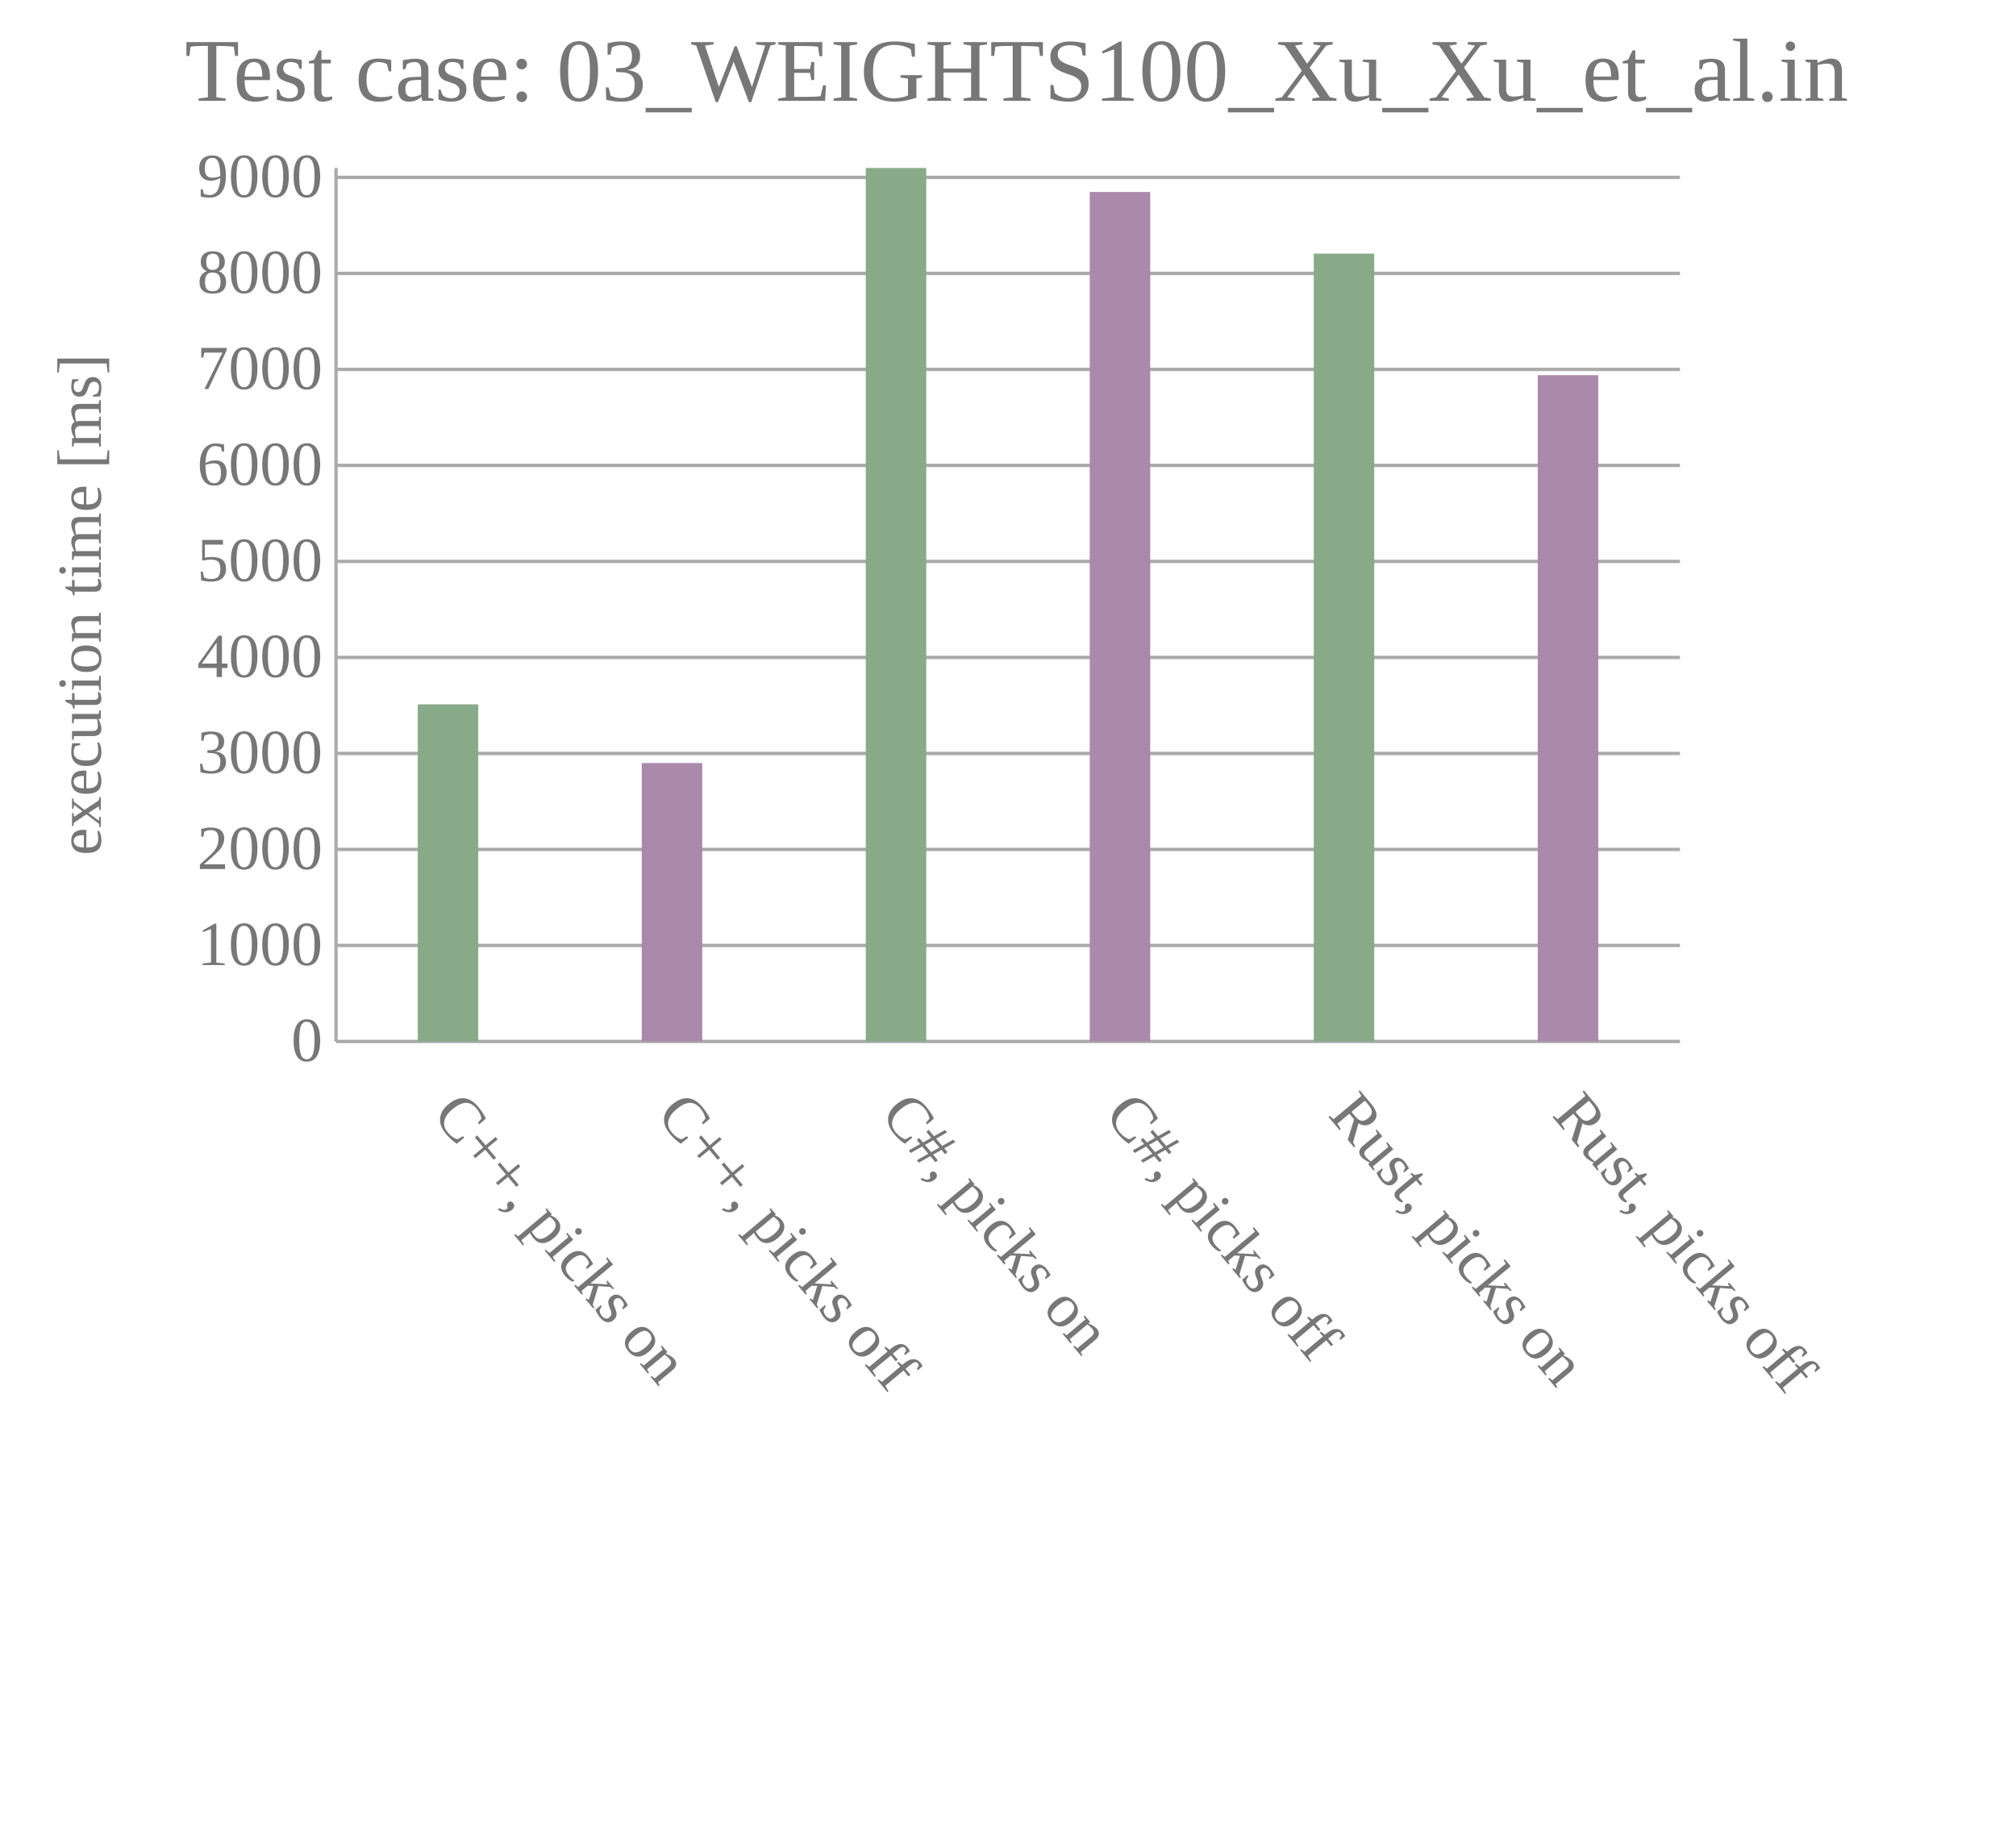
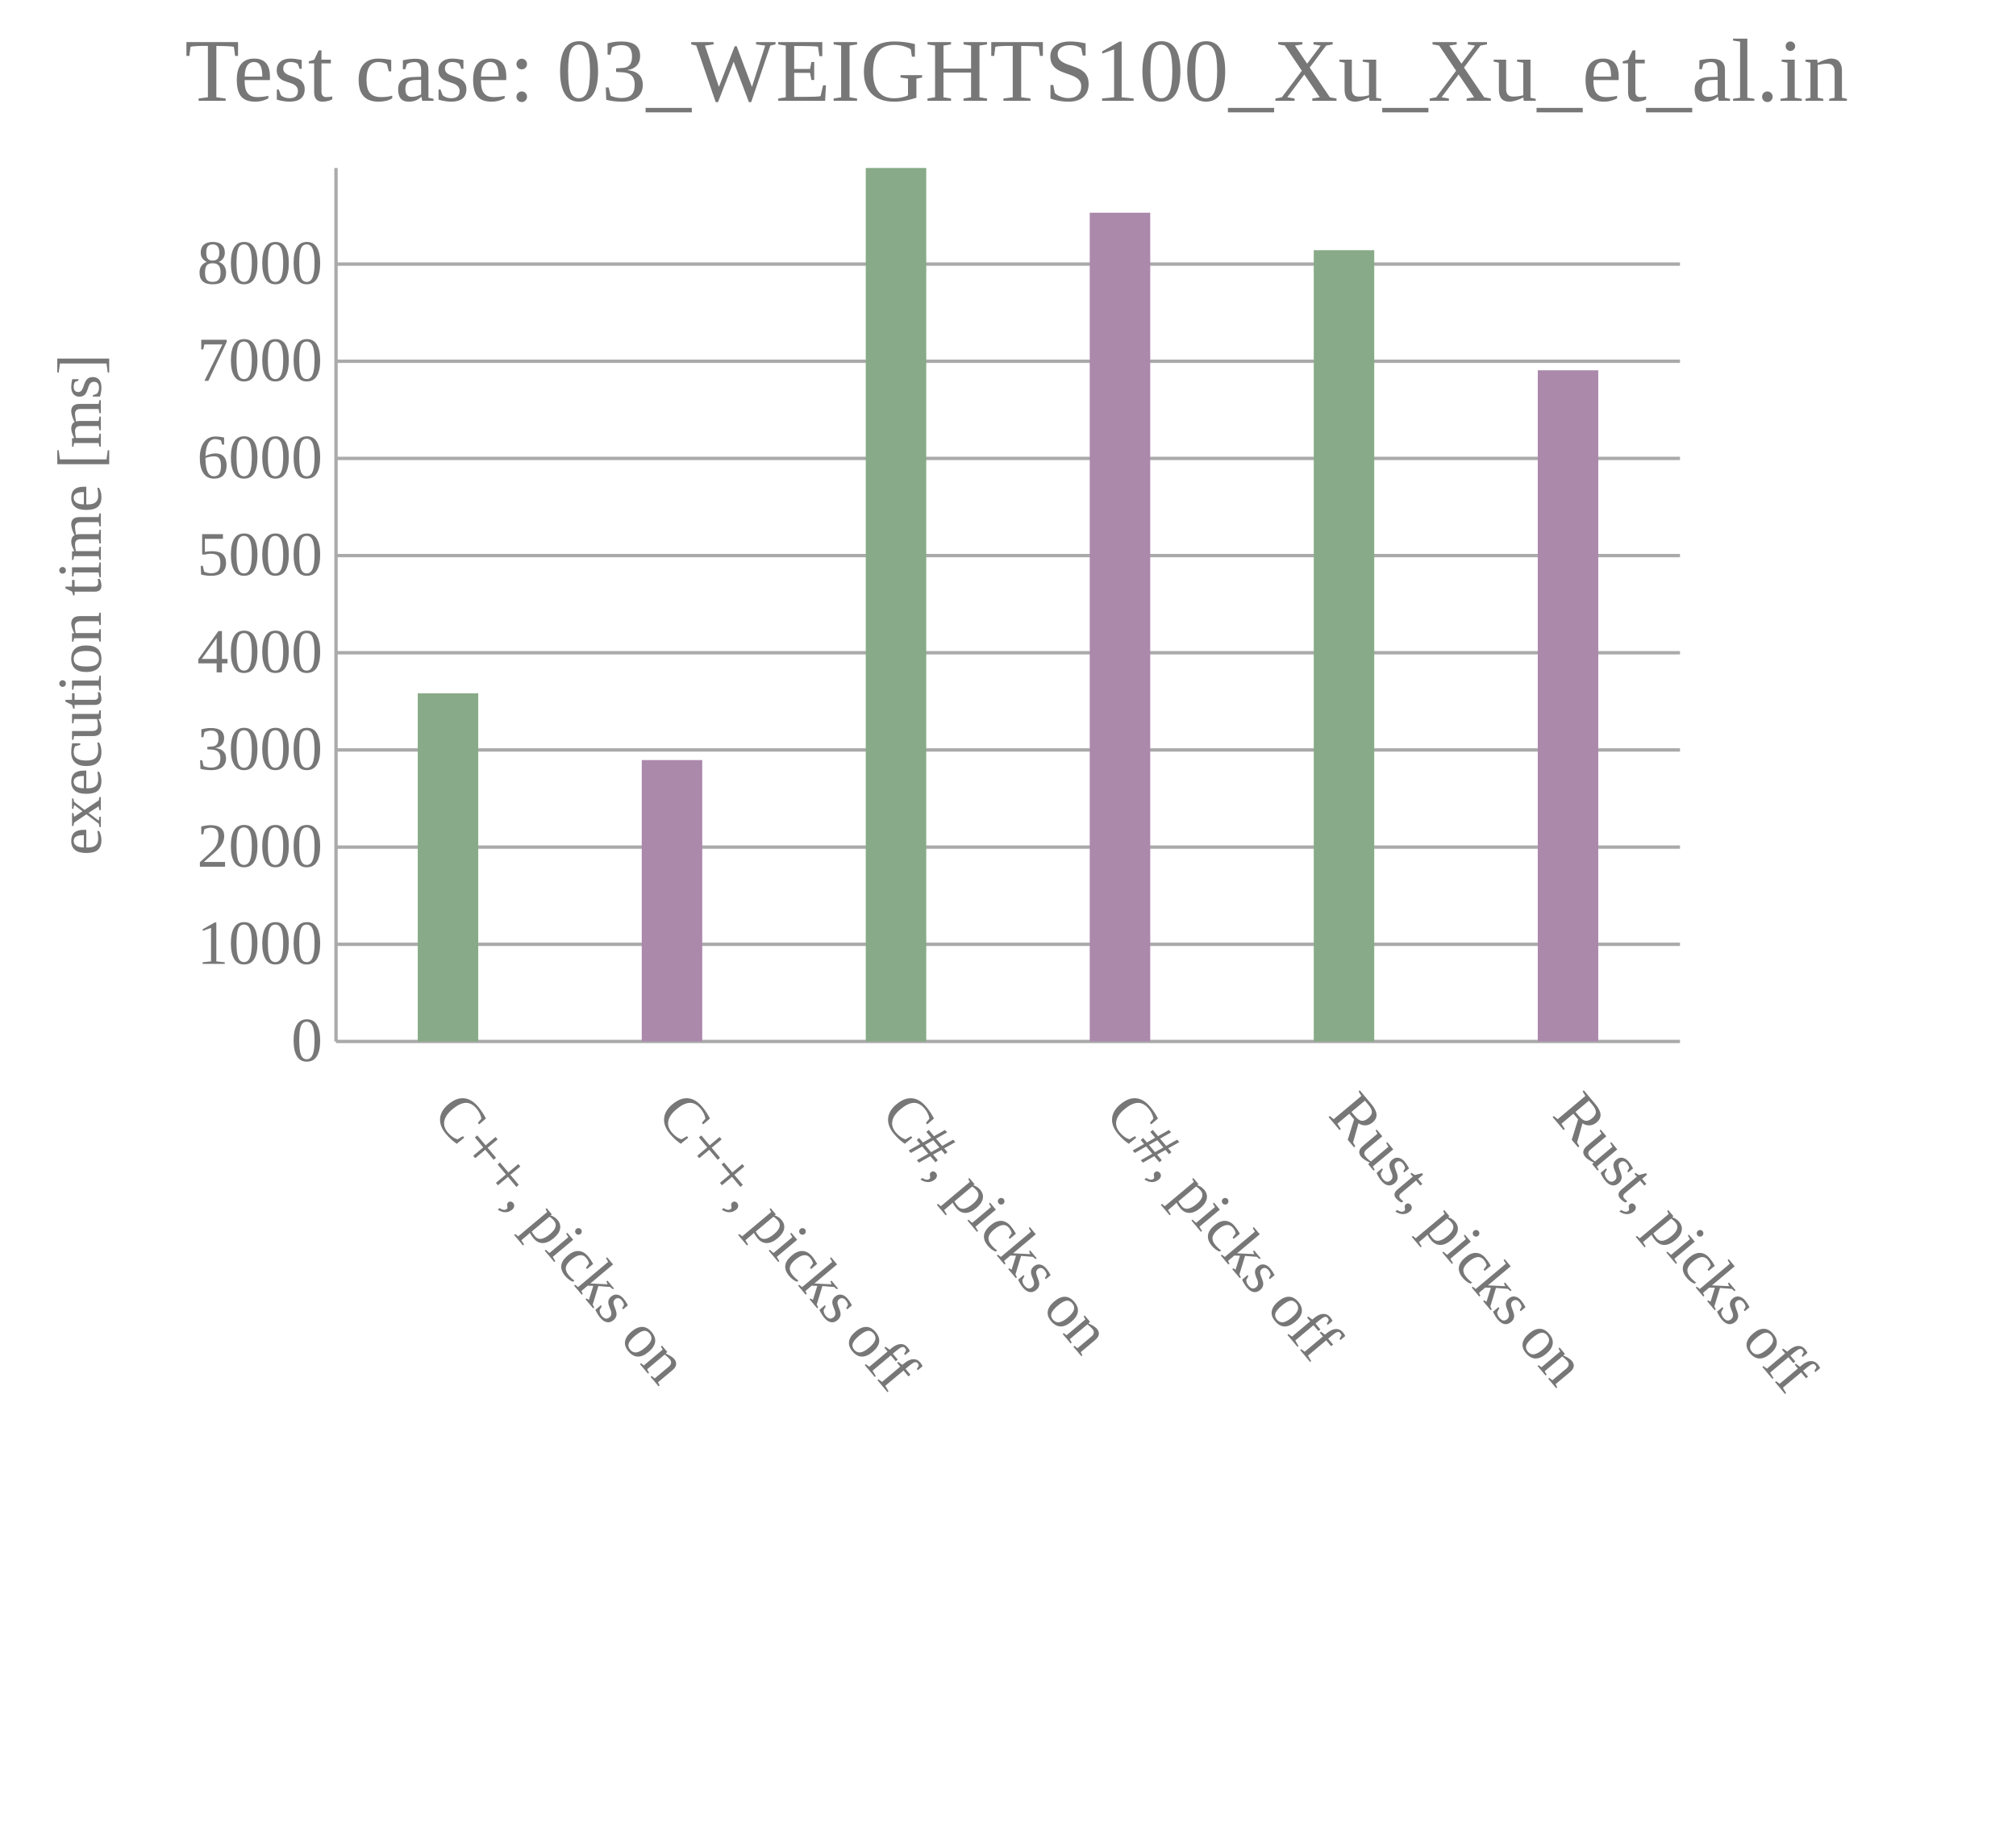
<svg xmlns="http://www.w3.org/2000/svg" sds="23" width="600" height="550">
  <text x="128.33" y="332" font-size="14pt" fill="#777" text-anchor="start" transform="rotate(50, 128.33, 332)">C++, picks on</text>
  <text x="195" y="332" font-size="14pt" fill="#777" text-anchor="start" transform="rotate(50, 195, 332)">C++, picks off</text>
  <text x="261.67" y="332" font-size="14pt" fill="#777" text-anchor="start" transform="rotate(50, 261.67, 332)">C#, picks on</text>
  <text x="328.33" y="332" font-size="14pt" fill="#777" text-anchor="start" transform="rotate(50, 328.33, 332)">C#, picks off</text>
  <text x="395" y="332" font-size="14pt" fill="#777" text-anchor="start" transform="rotate(50, 395, 332)">Rust, picks on</text>
  <text x="461.67" y="332" font-size="14pt" fill="#777" text-anchor="start" transform="rotate(50, 461.67, 332)">Rust, picks off</text>
  <polyline points="100,310,100,50" stroke="#aaa" stroke-width="1.0" />
  <polyline points="100,310,500,310" stroke="#aaa" stroke-width="1.0" />
-   <polyline points="100,281.42,500,281.42" stroke="#aaa" stroke-width="1.0" />
-   <polyline points="100,252.84,500,252.84" stroke="#aaa" stroke-width="1.0" />
-   <polyline points="100,224.27,500,224.27" stroke="#aaa" stroke-width="1.0" />
-   <polyline points="100,195.69,500,195.69" stroke="#aaa" stroke-width="1.0" />
-   <polyline points="100,167.11,500,167.11" stroke="#aaa" stroke-width="1.0" />
-   <polyline points="100,138.53,500,138.53" stroke="#aaa" stroke-width="1.0" />
-   <polyline points="100,109.96,500,109.96" stroke="#aaa" stroke-width="1.0" />
-   <polyline points="100,81.38,500,81.38" stroke="#aaa" stroke-width="1.0" />
-   <polyline points="100,52.80,500,52.80" stroke="#aaa" stroke-width="1.0" />
+   <polyline points="100,281.08,500,281.08" stroke="#aaa" stroke-width="1.0" />
+   <polyline points="100,252.15,500,252.15" stroke="#aaa" stroke-width="1.0" />
+   <polyline points="100,223.23,500,223.23" stroke="#aaa" stroke-width="1.0" />
+   <polyline points="100,194.30,500,194.30" stroke="#aaa" stroke-width="1.0" />
+   <polyline points="100,165.38,500,165.38" stroke="#aaa" stroke-width="1.0" />
+   <polyline points="100,136.45,500,136.45" stroke="#aaa" stroke-width="1.0" />
+   <polyline points="100,107.53,500,107.53" stroke="#aaa" stroke-width="1.0" />
+   <polyline points="100,78.61,500,78.61" stroke="#aaa" stroke-width="1.0" />
  <text x="96" y="315.83" font-size="14pt" fill="#777" text-anchor="end">0</text>
-   <text x="96" y="287.26" font-size="14pt" fill="#777" text-anchor="end">1000</text>
-   <text x="96" y="258.68" font-size="14pt" fill="#777" text-anchor="end">2000</text>
-   <text x="96" y="230.10" font-size="14pt" fill="#777" text-anchor="end">3000</text>
-   <text x="96" y="201.52" font-size="14pt" fill="#777" text-anchor="end">4000</text>
-   <text x="96" y="172.94" font-size="14pt" fill="#777" text-anchor="end">5000</text>
-   <text x="96" y="144.37" font-size="14pt" fill="#777" text-anchor="end">6000</text>
-   <text x="96" y="115.79" font-size="14pt" fill="#777" text-anchor="end">7000</text>
-   <text x="96" y="87.21" font-size="14pt" fill="#777" text-anchor="end">8000</text>
-   <text x="96" y="58.63" font-size="14pt" fill="#777" text-anchor="end">9000</text>
+   <text x="96" y="286.91" font-size="14pt" fill="#777" text-anchor="end">1000</text>
+   <text x="96" y="257.98" font-size="14pt" fill="#777" text-anchor="end">2000</text>
+   <text x="96" y="229.06" font-size="14pt" fill="#777" text-anchor="end">3000</text>
+   <text x="96" y="200.14" font-size="14pt" fill="#777" text-anchor="end">4000</text>
+   <text x="96" y="171.21" font-size="14pt" fill="#777" text-anchor="end">5000</text>
+   <text x="96" y="142.29" font-size="14pt" fill="#777" text-anchor="end">6000</text>
+   <text x="96" y="113.36" font-size="14pt" fill="#777" text-anchor="end">7000</text>
+   <text x="96" y="84.44" font-size="14pt" fill="#777" text-anchor="end">8000</text>
  <text x="30" y="180" font-size="14pt" fill="#777" text-anchor="middle" transform="rotate(-90, 30, 180)">execution time [ms]</text>
-   <rect x="124.33" y="209.66" width="18" height="100.34" fill="#88AA88" />
-   <rect x="191" y="227.12" width="18" height="82.88" fill="#AB89AB" />
+   <rect x="124.33" y="206.36" width="18" height="103.64" fill="#88AA88" />
+   <rect x="191" y="226.24" width="18" height="83.76" fill="#AB89AB" />
  <rect x="257.67" y="50" width="18" height="260" fill="#88AA88" />
-   <rect x="324.33" y="57.14" width="18" height="252.86" fill="#AB89AB" />
-   <rect x="391" y="75.49" width="18" height="234.51" fill="#88AA88" />
-   <rect x="457.67" y="111.67" width="18" height="198.33" fill="#AB89AB" />
+   <rect x="324.33" y="63.31" width="18" height="246.69" fill="#AB89AB" />
+   <rect x="391" y="74.47" width="18" height="235.53" fill="#88AA88" />
+   <rect x="457.67" y="110.22" width="18" height="199.78" fill="#AB89AB" />
  <text x="55" y="30" font-size="20pt" fill="#777" text-anchor="start">Test case: 03_WEIGHTS100_Xu_Xu_et_al.in</text>
</svg>
